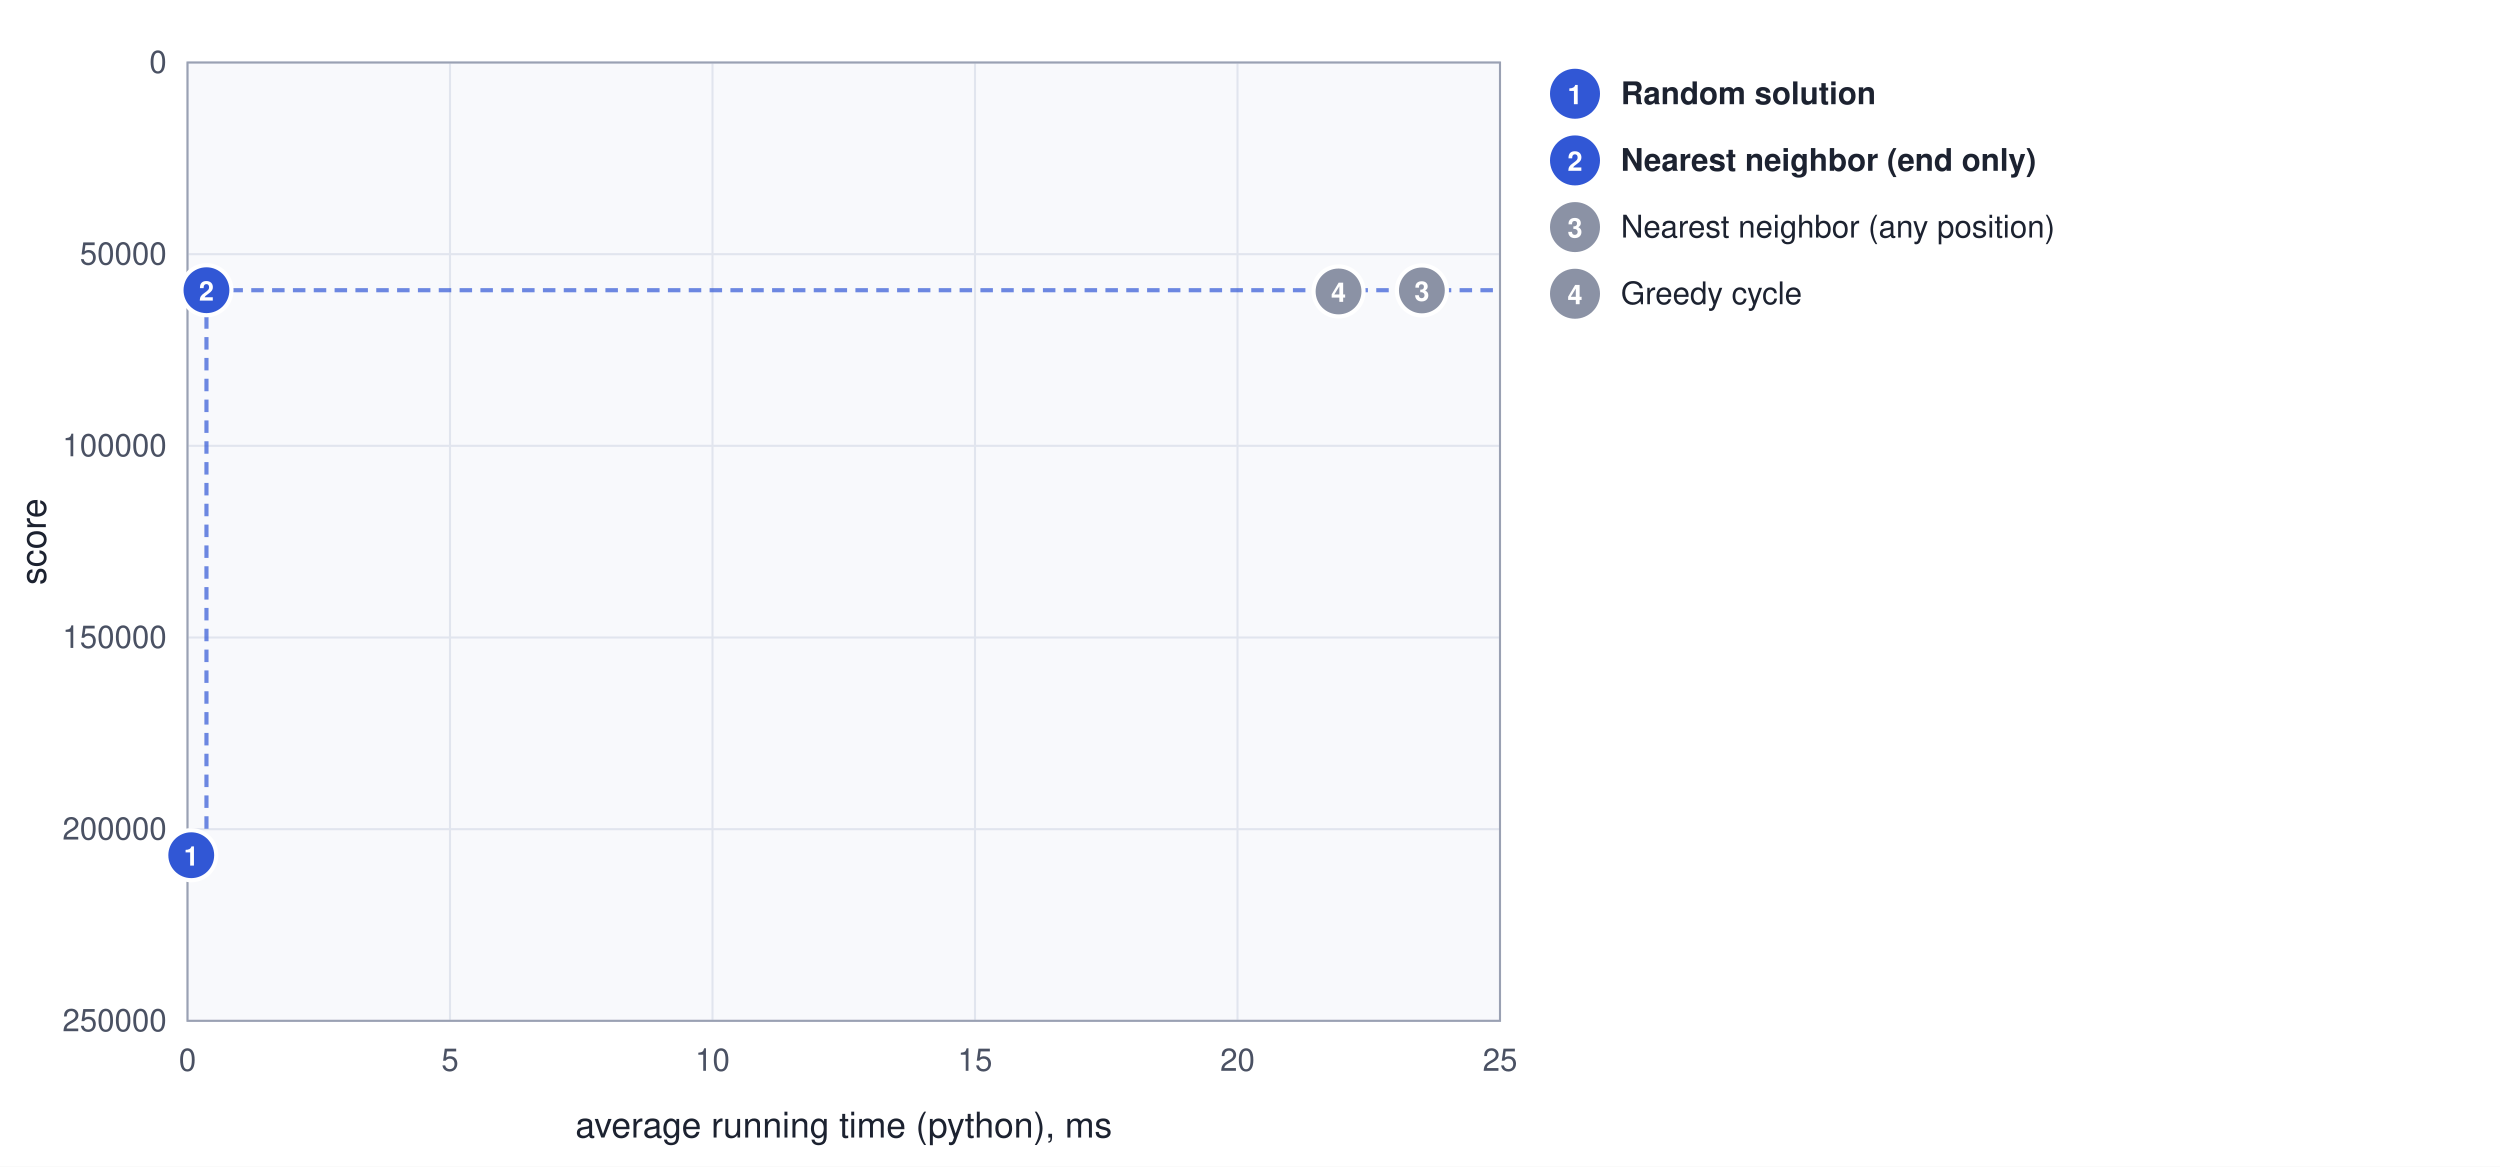
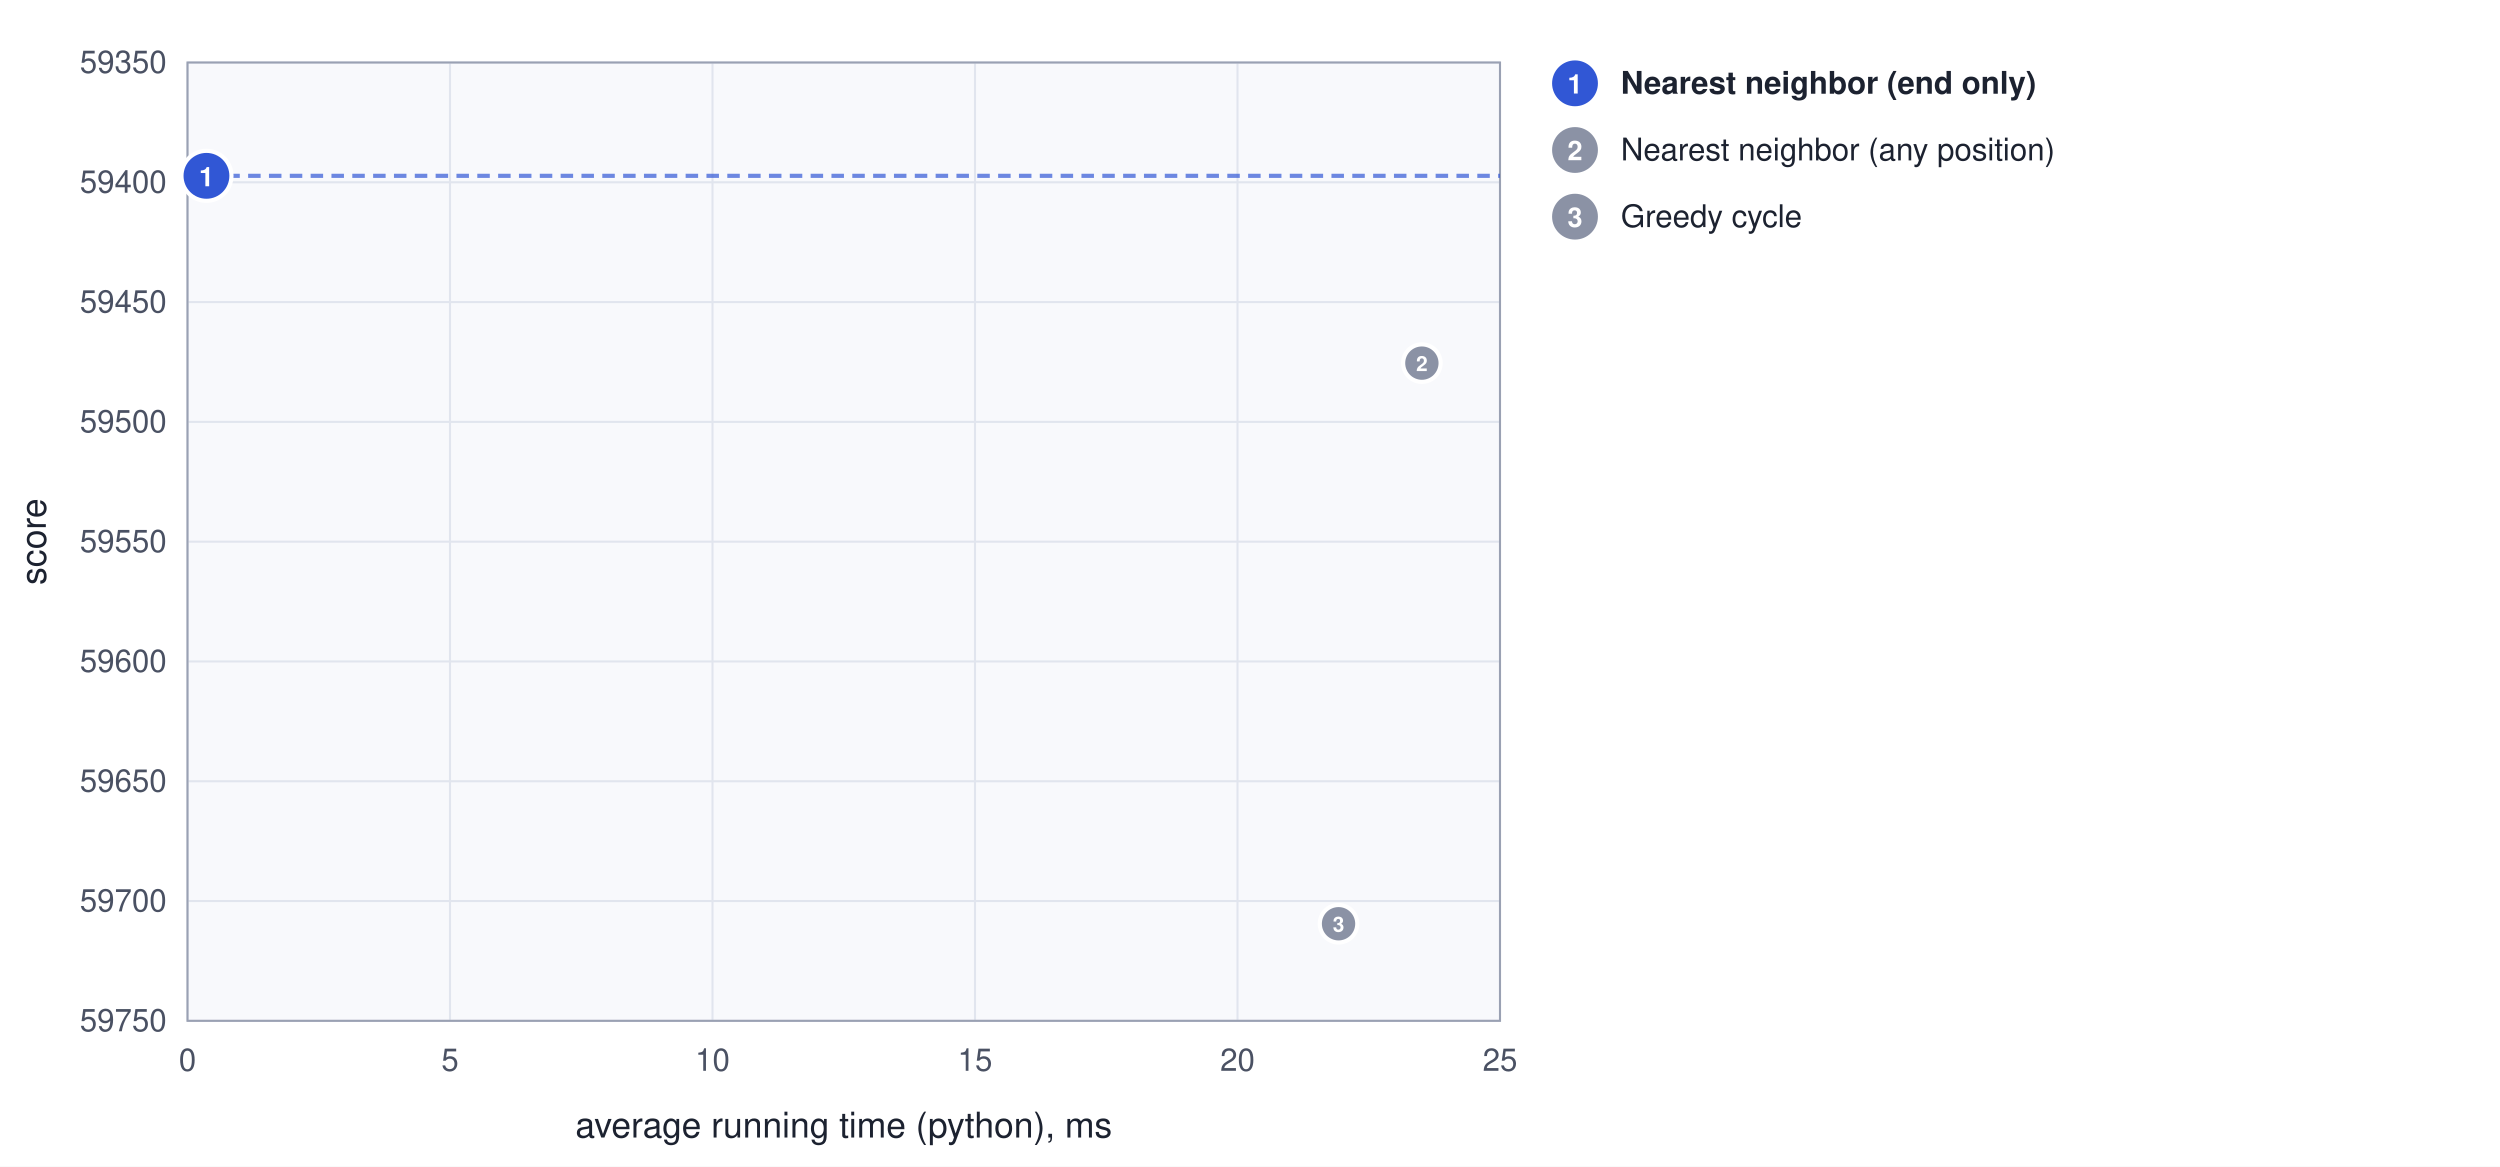
<svg xmlns="http://www.w3.org/2000/svg" viewBox="0 0 1200 560" width="1200" height="560" font-family="Helvetica, Arial, sans-serif" font-size="15">
  <rect width="1200" height="560" fill="#fff" />
  <rect x="90" y="30" width="630" height="460" fill="#f8f9fc" />
  <line x1="90.0" y1="30" x2="90.0" y2="490" stroke="#e1e5ee" />
  <text x="90.0" y="514" text-anchor="middle" fill="#4a5163">0</text>
  <line x1="216.0" y1="30" x2="216.0" y2="490" stroke="#e1e5ee" />
  <text x="216.0" y="514" text-anchor="middle" fill="#4a5163">5</text>
  <line x1="342.0" y1="30" x2="342.0" y2="490" stroke="#e1e5ee" />
  <text x="342.0" y="514" text-anchor="middle" fill="#4a5163">10</text>
  <line x1="468.0" y1="30" x2="468.0" y2="490" stroke="#e1e5ee" />
  <text x="468.0" y="514" text-anchor="middle" fill="#4a5163">15</text>
  <line x1="594.0" y1="30" x2="594.0" y2="490" stroke="#e1e5ee" />
  <text x="594.0" y="514" text-anchor="middle" fill="#4a5163">20</text>
  <line x1="720.0" y1="30" x2="720.0" y2="490" stroke="#e1e5ee" />
  <text x="720.0" y="514" text-anchor="middle" fill="#4a5163">25</text>
  <line x1="90" y1="30.0" x2="720" y2="30.0" stroke="#e1e5ee" />
-   <text x="80" y="35.0" text-anchor="end" fill="#4a5163">0</text>
-   <line x1="90" y1="122.0" x2="720" y2="122.0" stroke="#e1e5ee" />
-   <text x="80" y="127.0" text-anchor="end" fill="#4a5163">50000</text>
-   <line x1="90" y1="214.0" x2="720" y2="214.0" stroke="#e1e5ee" />
-   <text x="80" y="219.0" text-anchor="end" fill="#4a5163">100000</text>
-   <line x1="90" y1="306.0" x2="720" y2="306.0" stroke="#e1e5ee" />
-   <text x="80" y="311.0" text-anchor="end" fill="#4a5163">150000</text>
-   <line x1="90" y1="398.0" x2="720" y2="398.0" stroke="#e1e5ee" />
-   <text x="80" y="403.0" text-anchor="end" fill="#4a5163">200000</text>
+   <text x="80" y="35.0" text-anchor="end" fill="#4a5163">59350</text>
+   <line x1="90" y1="87.5" x2="720" y2="87.5" stroke="#e1e5ee" />
+   <text x="80" y="92.5" text-anchor="end" fill="#4a5163">59400</text>
+   <line x1="90" y1="145.0" x2="720" y2="145.0" stroke="#e1e5ee" />
+   <text x="80" y="150.0" text-anchor="end" fill="#4a5163">59450</text>
+   <line x1="90" y1="202.5" x2="720" y2="202.5" stroke="#e1e5ee" />
+   <text x="80" y="207.5" text-anchor="end" fill="#4a5163">59500</text>
+   <line x1="90" y1="260.0" x2="720" y2="260.0" stroke="#e1e5ee" />
+   <text x="80" y="265.0" text-anchor="end" fill="#4a5163">59550</text>
+   <line x1="90" y1="317.5" x2="720" y2="317.5" stroke="#e1e5ee" />
+   <text x="80" y="322.5" text-anchor="end" fill="#4a5163">59600</text>
+   <line x1="90" y1="375.0" x2="720" y2="375.0" stroke="#e1e5ee" />
+   <text x="80" y="380.0" text-anchor="end" fill="#4a5163">59650</text>
+   <line x1="90" y1="432.5" x2="720" y2="432.5" stroke="#e1e5ee" />
+   <text x="80" y="437.5" text-anchor="end" fill="#4a5163">59700</text>
  <line x1="90" y1="490.0" x2="720" y2="490.0" stroke="#e1e5ee" />
-   <text x="80" y="495.0" text-anchor="end" fill="#4a5163">250000</text>
+   <text x="80" y="495.0" text-anchor="end" fill="#4a5163">59750</text>
  <rect x="90" y="30" width="630" height="460" fill="none" stroke="#9aa1b3" />
  <text x="405.0" y="546" text-anchor="middle" font-size="17" fill="#1c2230">average running time (python), ms</text>
  <text transform="translate(22,260.0) rotate(-90)" text-anchor="middle" font-size="17" fill="#1c2230">score</text>
-   <path d="M91.8,410.5H99.1V139.3H720" fill="none" stroke="#3157d5" stroke-width="2" stroke-dasharray="6 4" opacity=".7" />
-   <circle cx="91.8" cy="410.5" r="12" fill="#3157d5" stroke="#fff" stroke-width="2" />
-   <text x="91.8" y="415.5" text-anchor="middle" fill="#fff" font-size="13" font-weight="bold">1</text>
-   <circle cx="756" cy="45" r="12" fill="#3157d5" />
-   <text x="756" y="50" text-anchor="middle" fill="#fff" font-size="13" font-weight="bold">1</text>
-   <text x="778" y="50" fill="#1c2230" font-weight="bold">Random solution</text>
-   <circle cx="99.1" cy="139.3" r="12" fill="#3157d5" stroke="#fff" stroke-width="2" />
-   <text x="99.1" y="144.3" text-anchor="middle" fill="#fff" font-size="13" font-weight="bold">2</text>
-   <circle cx="756" cy="77" r="12" fill="#3157d5" />
-   <text x="756" y="82" text-anchor="middle" fill="#fff" font-size="13" font-weight="bold">2</text>
-   <text x="778" y="82" fill="#1c2230" font-weight="bold">Nearest neighbor (end only)</text>
-   <circle cx="682.5" cy="139.4" r="12" fill="#8b92a5" stroke="#fff" stroke-width="2" />
-   <text x="682.5" y="144.4" text-anchor="middle" fill="#fff" font-size="13" font-weight="bold">3</text>
-   <circle cx="756" cy="109" r="12" fill="#8b92a5" />
-   <text x="756" y="114" text-anchor="middle" fill="#fff" font-size="13" font-weight="bold">3</text>
-   <text x="778" y="114" fill="#1c2230">Nearest neighbor (any position)</text>
-   <circle cx="642.5" cy="139.9" r="12" fill="#8b92a5" stroke="#fff" stroke-width="2" />
-   <text x="642.5" y="144.9" text-anchor="middle" fill="#fff" font-size="13" font-weight="bold">4</text>
-   <circle cx="756" cy="141" r="12" fill="#8b92a5" />
-   <text x="756" y="146" text-anchor="middle" fill="#fff" font-size="13" font-weight="bold">4</text>
-   <text x="778" y="146" fill="#1c2230">Greedy cycle</text>
+   <path d="M99.1,84.4H720" fill="none" stroke="#3157d5" stroke-width="2" stroke-dasharray="6 4" opacity=".7" />
+   <circle cx="756.0" cy="40.0" r="12" fill="#3157d5" stroke="#fff" stroke-width="2" />
+   <text x="756.0" y="44.9" text-anchor="middle" fill="#fff" font-size="13" font-weight="bold">1</text>
+   <text x="778" y="45" fill="#1c2230" font-weight="bold">Nearest neighbor (end only)</text>
+   <circle cx="756.0" cy="72.0" r="12" fill="#8b92a5" stroke="#fff" stroke-width="2" />
+   <text x="756.0" y="76.9" text-anchor="middle" fill="#fff" font-size="13" font-weight="bold">2</text>
+   <text x="778" y="77" fill="#1c2230">Nearest neighbor (any position)</text>
+   <circle cx="756.0" cy="104.0" r="12" fill="#8b92a5" stroke="#fff" stroke-width="2" />
+   <text x="756.0" y="108.9" text-anchor="middle" fill="#fff" font-size="13" font-weight="bold">3</text>
+   <text x="778" y="109" fill="#1c2230">Greedy cycle</text>
+   <circle cx="682.5" cy="174.3" r="9" fill="#8b92a5" stroke="#fff" stroke-width="2" />
+   <text x="682.5" y="178.1" text-anchor="middle" fill="#fff" font-size="10" font-weight="bold">2</text>
+   <circle cx="642.5" cy="443.4" r="9" fill="#8b92a5" stroke="#fff" stroke-width="2" />
+   <text x="642.5" y="447.2" text-anchor="middle" fill="#fff" font-size="10" font-weight="bold">3</text>
+   <circle cx="99.1" cy="84.4" r="12" fill="#3157d5" stroke="#fff" stroke-width="2" />
+   <text x="99.1" y="89.4" text-anchor="middle" fill="#fff" font-size="13" font-weight="bold">1</text>
</svg>
